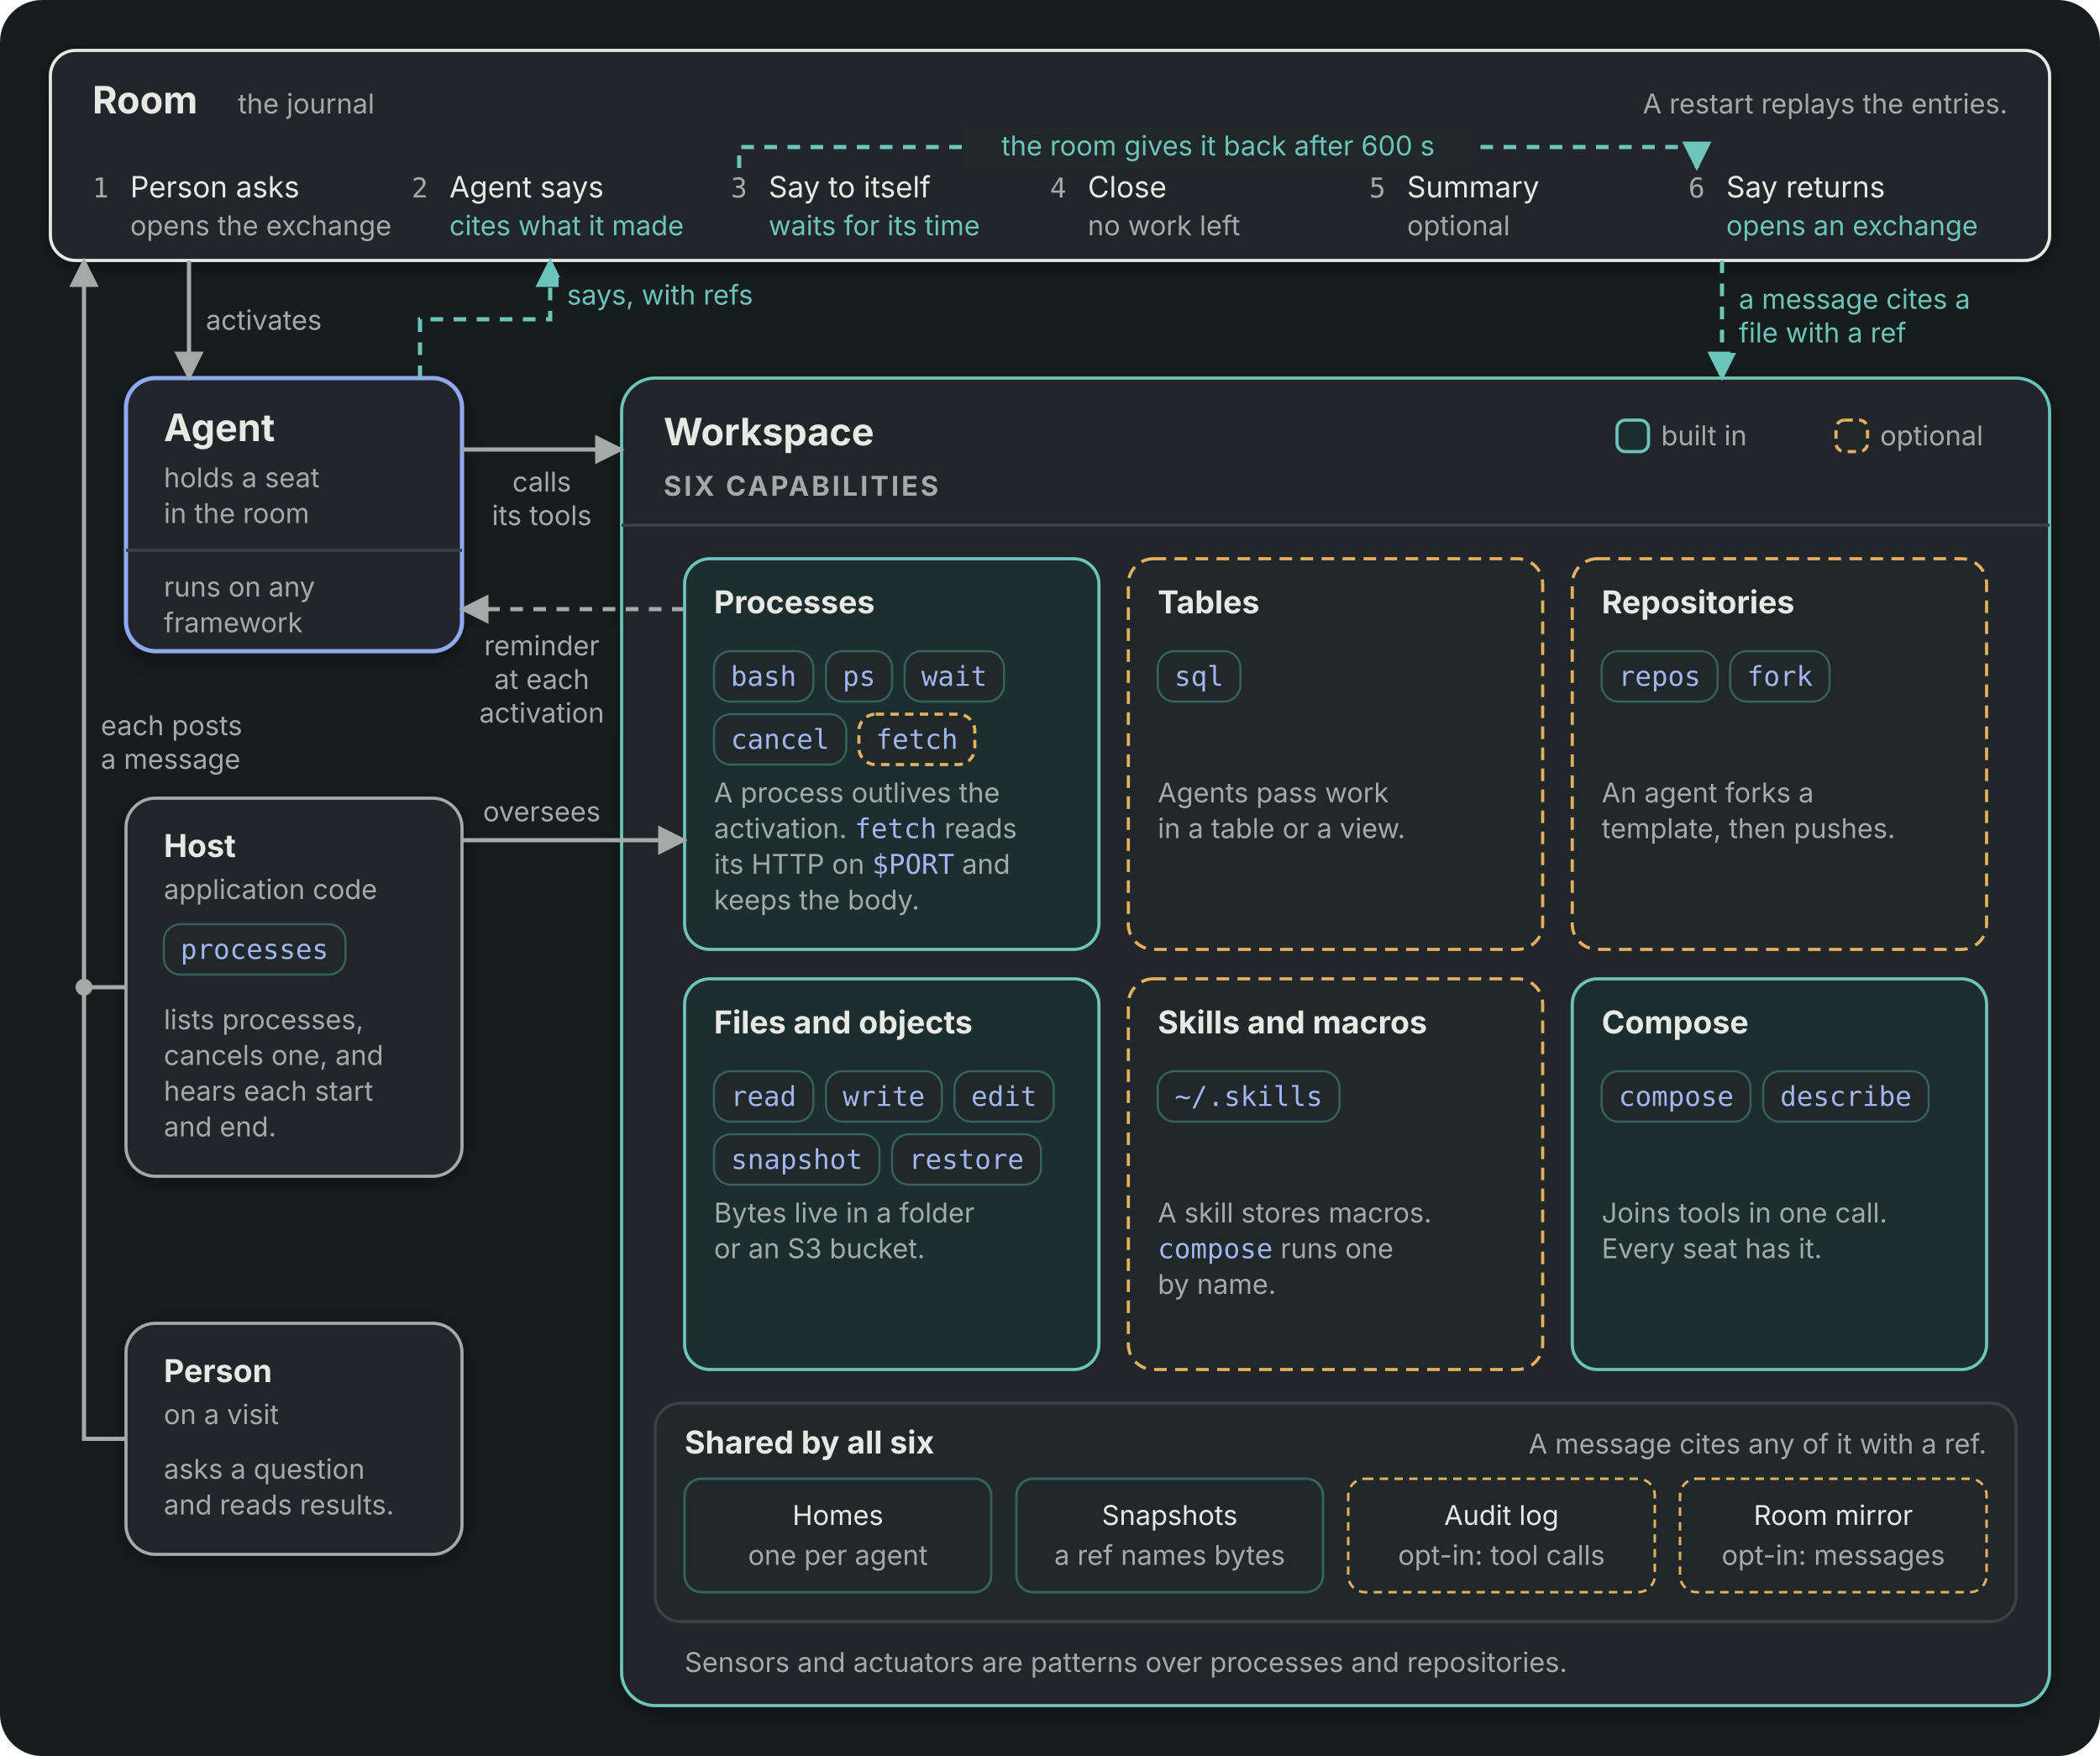
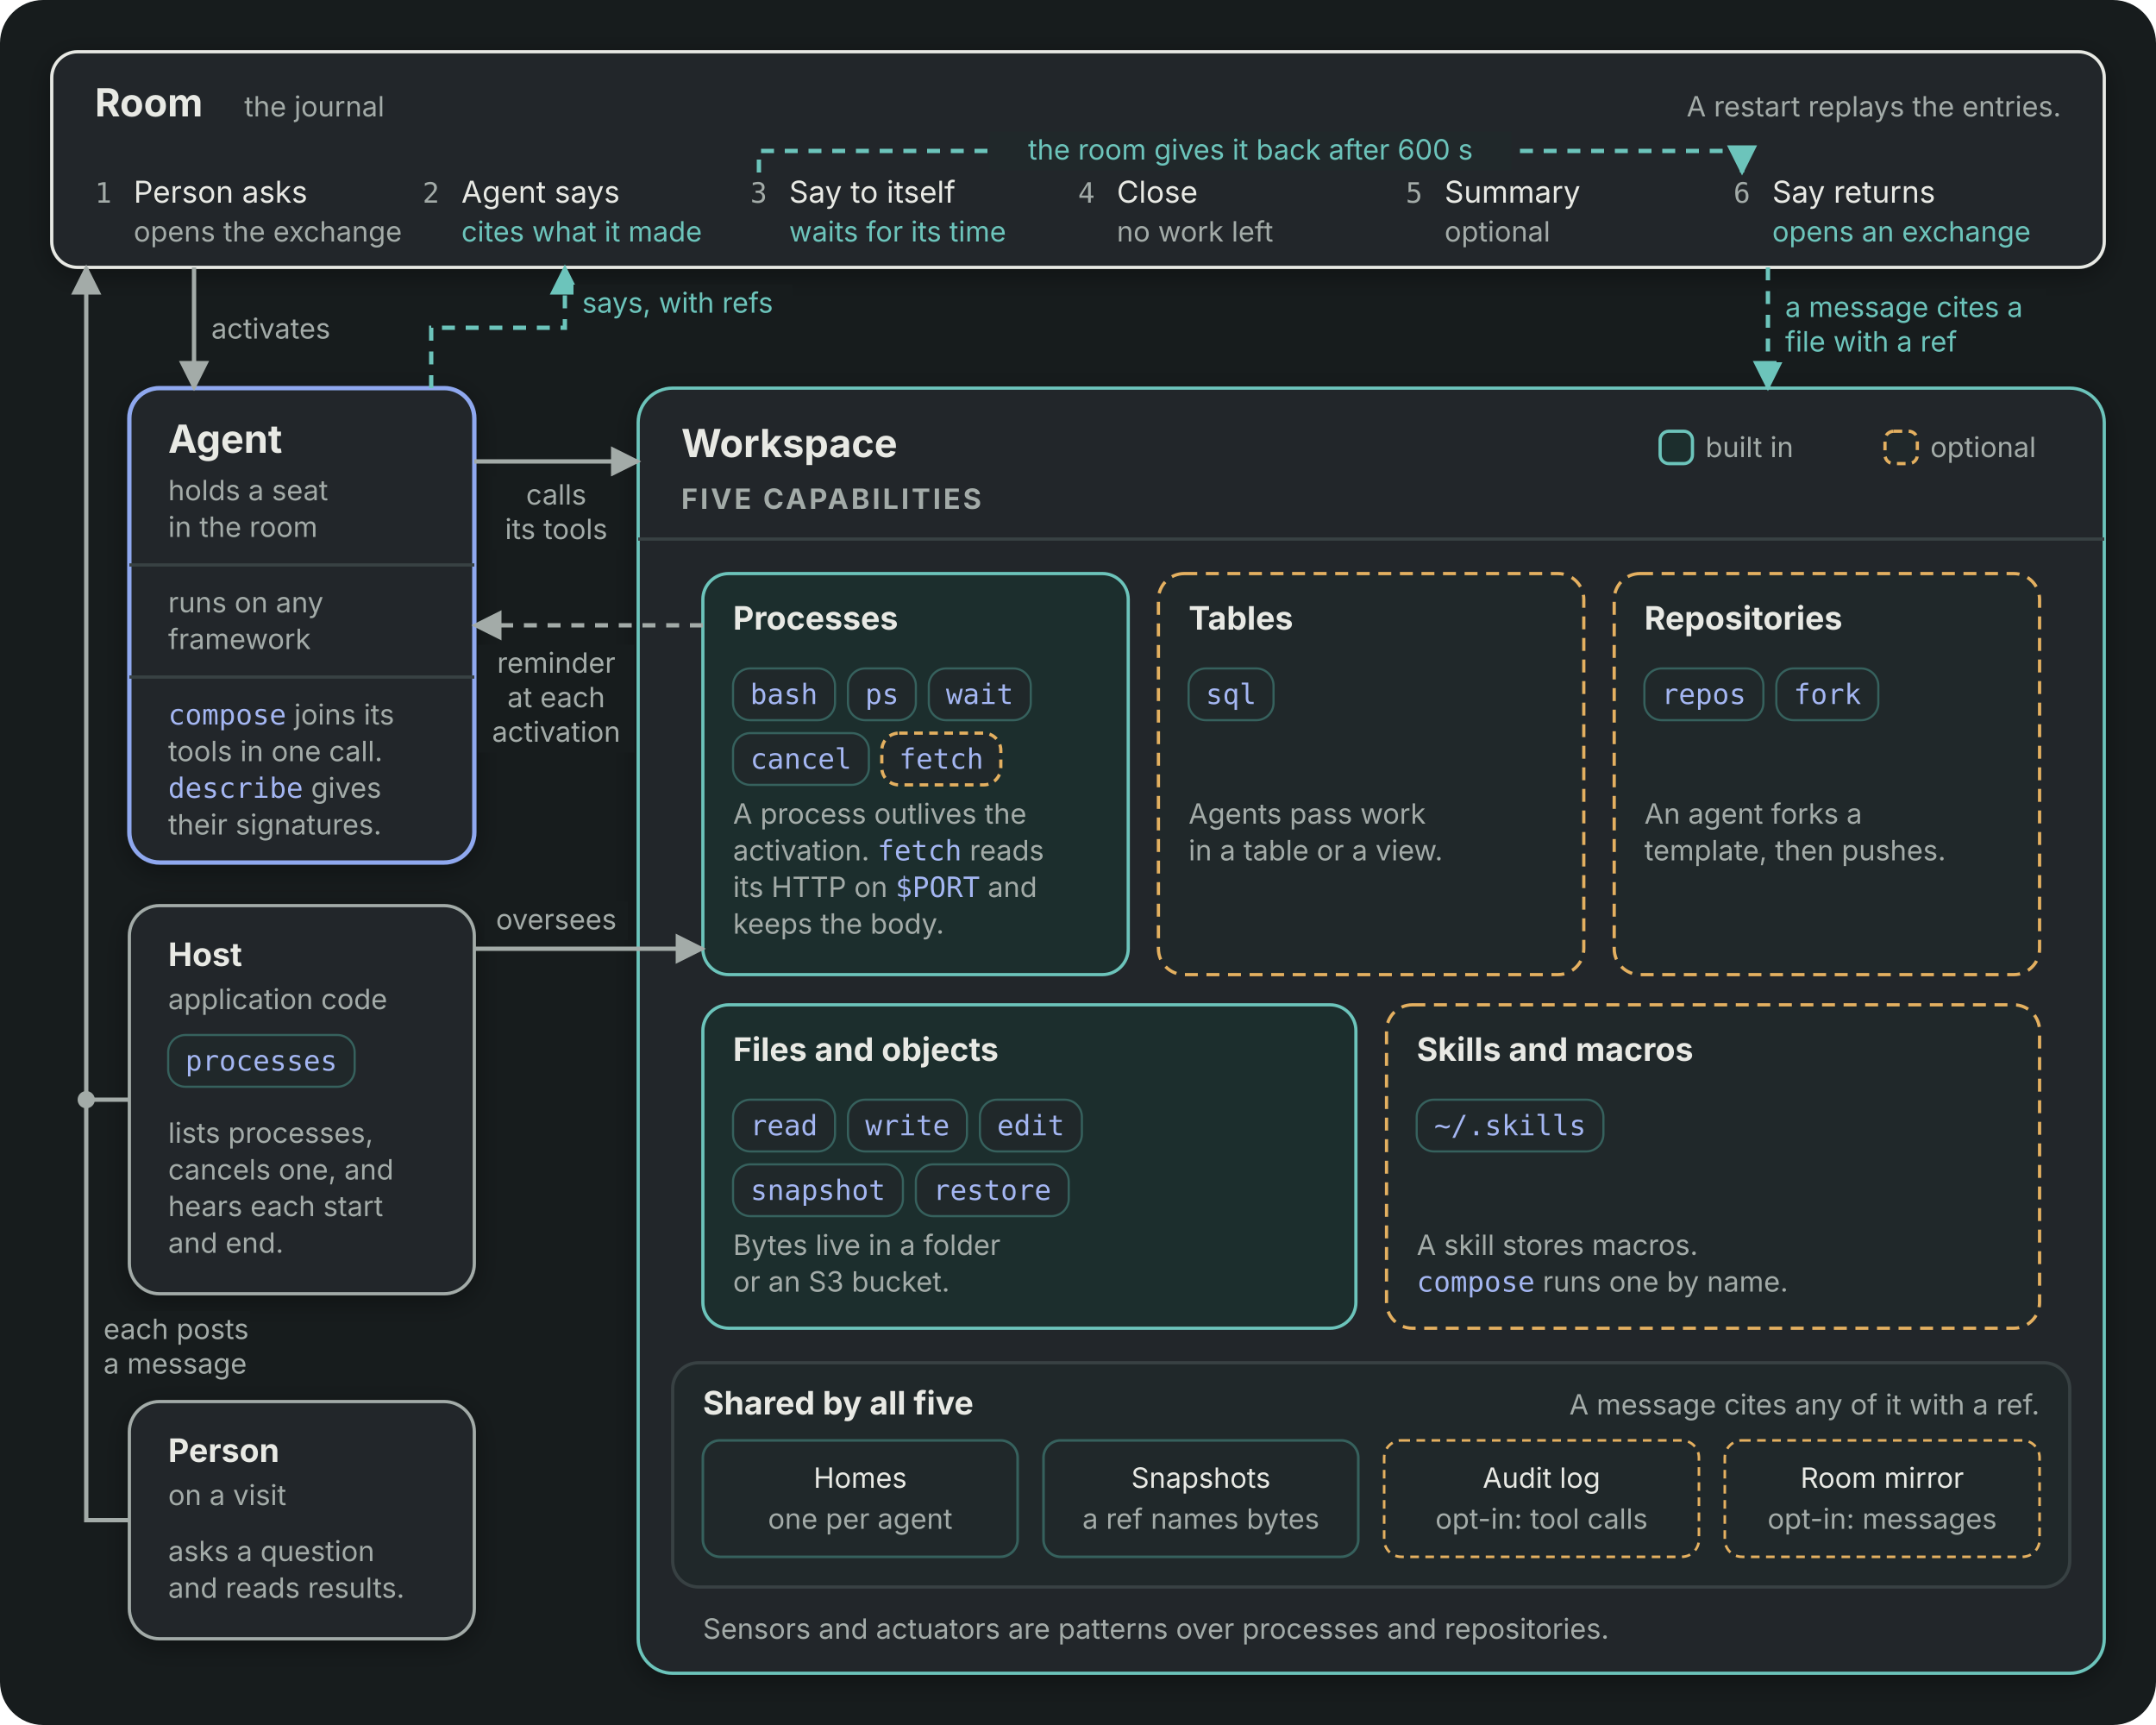
- <svg xmlns="http://www.w3.org/2000/svg" width="1000" height="836" viewBox="0 0 1000 836" role="img" aria-labelledby="title desc">
+ <svg xmlns="http://www.w3.org/2000/svg" width="1000" height="800" viewBox="0 0 1000 800" role="img" aria-labelledby="title desc">
  <defs>
    <marker id="arrow" viewBox="0 0 10 10" refX="9" refY="5" markerWidth="7" markerHeight="7" orient="auto-start-reverse">
      <path d="M0 0 10 5 0 10Z" fill="#a3aba8" />
    </marker>
    <marker id="arrow-teal" viewBox="0 0 10 10" refX="9" refY="5" markerWidth="7" markerHeight="7" orient="auto-start-reverse">
      <path d="M0 0 10 5 0 10Z" fill="#6cc4bb" />
    </marker>
    <filter id="shadow" x="-10%" y="-10%" width="120%" height="130%">
      <feDropShadow dx="0" dy="3" stdDeviation="6" flood-color="#000000" flood-opacity="0.35" />
    </filter>
    <style>
      .sans { font-family: Inter, "IBM Plex Sans", system-ui, sans-serif; }
      .mono { font-family: "IBM Plex Mono", ui-monospace, monospace; }
      .ink { fill: #e8e9e4; }
      .dim { fill: #a3aba8; }
      .teal { fill: #6cc4bb; }
      .code { fill: #a4b6f2; }
      .t { font-size: 18px; font-weight: 700; }
      .n { font-size: 15px; font-weight: 700; }
      .b { font-size: 14px; }
      .s { font-size: 13px; }
      .x { font-size: 13px; }
      .c { font-size: 13px; }
      .lab { font-size: 13px; font-weight: 700; letter-spacing: 1.2px; }
      .flow { fill: none; stroke: #a3aba8; stroke-width: 2; }
      .flow-dash { fill: none; stroke: #a3aba8; stroke-width: 2; stroke-dasharray: 6 5; }
      .flow-teal { fill: none; stroke: #6cc4bb; stroke-width: 2; stroke-dasharray: 6 5; }
      .rule { stroke: #384143; stroke-width: 1.5; }
    </style>
  </defs>
-   <rect width="1000" height="836" rx="20" fill="#171c1d" />
+   <rect width="1000" height="800" rx="20" fill="#171c1d" />
  <g filter="url(#shadow)">
    <rect x="24.0" y="24.0" width="952.0" height="100.0" rx="12" fill="#20282a" stroke="#e8e9e4" stroke-width="1.5" />
  </g>
  <text x="44.0" y="54.0" text-anchor="start" class="sans ink t">Room</text>
  <text x="113.3" y="54.0" text-anchor="start" class="sans dim x">the journal</text>
  <text x="956.0" y="54.0" text-anchor="end" class="sans dim x">A restart replays the entries.</text>
  <text x="44.0" y="94.0" text-anchor="start" class="mono dim c">1</text>
  <text x="62.0" y="94.0" text-anchor="start" class="sans ink b">Person asks</text>
  <text x="62.0" y="112.0" text-anchor="start" class="sans dim x">opens the exchange</text>
  <text x="196.0" y="94.0" text-anchor="start" class="mono dim c">2</text>
  <text x="214.0" y="94.0" text-anchor="start" class="sans ink b">Agent says</text>
  <text x="214.0" y="112.0" text-anchor="start" class="sans teal x">cites what it made</text>
  <text x="348.0" y="94.0" text-anchor="start" class="mono dim c">3</text>
  <text x="366.0" y="94.0" text-anchor="start" class="sans ink b">Say to itself</text>
  <text x="366.0" y="112.0" text-anchor="start" class="sans teal x">waits for its time</text>
  <text x="500.0" y="94.0" text-anchor="start" class="mono dim c">4</text>
  <text x="518.0" y="94.0" text-anchor="start" class="sans ink b">Close</text>
  <text x="518.0" y="112.0" text-anchor="start" class="sans dim x">no work left</text>
  <text x="652.0" y="94.0" text-anchor="start" class="mono dim c">5</text>
  <text x="670.0" y="94.0" text-anchor="start" class="sans ink b">Summary</text>
  <text x="670.0" y="112.0" text-anchor="start" class="sans dim x">optional</text>
  <text x="804.0" y="94.0" text-anchor="start" class="mono dim c">6</text>
  <text x="822.0" y="94.0" text-anchor="start" class="sans ink b">Say returns</text>
  <text x="822.0" y="112.0" text-anchor="start" class="sans teal x">opens an exchange</text>
  <path d="M352.0 80.0 L352.0 70.0 L808.0 70.0 L808.0 80.0" class="flow-teal" marker-end="url(#arrow-teal)" />
  <rect x="459.0" y="61.0" width="242.0" height="18" fill="#20282a" />
  <text x="580.0" y="74.0" text-anchor="middle" class="sans teal x">the room gives it back after 600 s</text>
  <g filter="url(#shadow)">
-     <rect x="60.0" y="180.0" width="160.0" height="130.0" rx="14" fill="#20282a" stroke="#8fa8ef" stroke-width="2" />
+     <rect x="60.0" y="180.0" width="160.0" height="220.0" rx="14" fill="#20282a" stroke="#8fa8ef" stroke-width="2" />
  </g>
  <text x="78.0" y="210.0" text-anchor="start" class="sans ink t">Agent</text>
  <text x="78.0" y="232.0" text-anchor="start" class="sans dim x">holds a seat</text>
  <text x="78.0" y="249.0" text-anchor="start" class="sans dim x">in the room</text>
  <line x1="60.0" y1="262.0" x2="220.0" y2="262.0" class="rule" />
  <text x="78.0" y="284.0" text-anchor="start" class="sans dim x">runs on any</text>
  <text x="78.0" y="301.0" text-anchor="start" class="sans dim x">framework</text>
+   <line x1="60.0" y1="314.0" x2="220.0" y2="314.0" class="rule" />
+   <text x="78.0" y="336.0" text-anchor="start" class="sans dim x">
+     <tspan class="mono code c">compose</tspan> joins its</text>
+   <text x="78.0" y="353.0" text-anchor="start" class="sans dim x">tools in one call.</text>
+   <text x="78.0" y="370.0" text-anchor="start" class="sans dim x">
+     <tspan class="mono code c">describe</tspan> gives</text>
+   <text x="78.0" y="387.0" text-anchor="start" class="sans dim x">their signatures.</text>
  <g filter="url(#shadow)">
-     <rect x="60.0" y="380.0" width="160.0" height="180.0" rx="14" fill="#20282a" stroke="#a3aba8" stroke-width="1.5" />
+     <rect x="60.0" y="420.0" width="160.0" height="180.0" rx="14" fill="#20282a" stroke="#a3aba8" stroke-width="1.5" />
  </g>
-   <text x="78.0" y="408.0" text-anchor="start" class="sans ink n">Host</text>
-   <text x="78.0" y="428.0" text-anchor="start" class="sans dim x">application code</text>
-   <rect x="78.0" y="440.0" width="86.5" height="24" rx="8" fill="#20282a" stroke="#36615d" />
-   <text x="121.2" y="456.5" text-anchor="middle" class="mono code c">processes</text>
-   <text x="78.0" y="490.0" text-anchor="start" class="sans dim x">lists processes,</text>
-   <text x="78.0" y="507.0" text-anchor="start" class="sans dim x">cancels one, and</text>
-   <text x="78.0" y="524.0" text-anchor="start" class="sans dim x">hears each start</text>
-   <text x="78.0" y="541.0" text-anchor="start" class="sans dim x">and end.</text>
+   <text x="78.0" y="448.0" text-anchor="start" class="sans ink n">Host</text>
+   <text x="78.0" y="468.0" text-anchor="start" class="sans dim x">application code</text>
+   <rect x="78.0" y="480.0" width="86.5" height="24" rx="8" fill="#20282a" stroke="#36615d" />
+   <text x="121.2" y="496.5" text-anchor="middle" class="mono code c">processes</text>
+   <text x="78.0" y="530.0" text-anchor="start" class="sans dim x">lists processes,</text>
+   <text x="78.0" y="547.0" text-anchor="start" class="sans dim x">cancels one, and</text>
+   <text x="78.0" y="564.0" text-anchor="start" class="sans dim x">hears each start</text>
+   <text x="78.0" y="581.0" text-anchor="start" class="sans dim x">and end.</text>
  <g filter="url(#shadow)">
-     <rect x="60.0" y="630.0" width="160.0" height="110.0" rx="14" fill="#20282a" stroke="#a3aba8" stroke-width="1.5" />
+     <rect x="60.0" y="650.0" width="160.0" height="110.0" rx="14" fill="#20282a" stroke="#a3aba8" stroke-width="1.5" />
  </g>
-   <text x="78.0" y="658.0" text-anchor="start" class="sans ink n">Person</text>
-   <text x="78.0" y="678.0" text-anchor="start" class="sans dim x">on a visit</text>
-   <text x="78.0" y="704.0" text-anchor="start" class="sans dim x">asks a question</text>
-   <text x="78.0" y="721.0" text-anchor="start" class="sans dim x">and reads results.</text>
+   <text x="78.0" y="678.0" text-anchor="start" class="sans ink n">Person</text>
+   <text x="78.0" y="698.0" text-anchor="start" class="sans dim x">on a visit</text>
+   <text x="78.0" y="724.0" text-anchor="start" class="sans dim x">asks a question</text>
+   <text x="78.0" y="741.0" text-anchor="start" class="sans dim x">and reads results.</text>
  <g filter="url(#shadow)">
-     <rect x="296.0" y="180.0" width="680.0" height="632.0" rx="16" fill="#20282a" stroke="#6cc4bb" stroke-width="1.5" />
+     <rect x="296.0" y="180.0" width="680.0" height="596.0" rx="16" fill="#20282a" stroke="#6cc4bb" stroke-width="1.5" />
  </g>
  <text x="316.0" y="212.0" text-anchor="start" class="sans ink t">Workspace</text>
-   <text x="316.0" y="236.0" text-anchor="start" class="sans dim lab">SIX CAPABILITIES</text>
+   <text x="316.0" y="236.0" text-anchor="start" class="sans dim lab">FIVE CAPABILITIES</text>
  <rect x="770.0" y="200" width="15" height="15" rx="4" fill="#1c2e2d" stroke="#6cc4bb" stroke-width="1.5" />
  <text x="791.0" y="212.0" text-anchor="start" class="sans dim x">built in</text>
  <rect x="874.3" y="200" width="15" height="15" rx="4" fill="#20282a" stroke="#e4b060" stroke-width="1.5" stroke-dasharray="4 3" />
  <text x="895.3" y="212.0" text-anchor="start" class="sans dim x">optional</text>
  <line x1="296.0" y1="250.0" x2="976.0" y2="250.0" class="rule" />
  <rect x="326.0" y="266.0" width="197.3" height="186.0" rx="12" fill="#1c2e2d" stroke="#6cc4bb" stroke-width="1.5" />
  <text x="340.0" y="292.0" text-anchor="start" class="sans ink n">Processes</text>
  <rect x="340.0" y="310.0" width="47.3" height="24" rx="8" fill="#20282a" stroke="#36615d" />
  <text x="363.6" y="326.5" text-anchor="middle" class="mono code c">bash</text>
  <rect x="393.3" y="310.0" width="31.5" height="24" rx="8" fill="#20282a" stroke="#36615d" />
  <text x="409.1" y="326.5" text-anchor="middle" class="mono code c">ps</text>
  <rect x="430.8" y="310.0" width="47.3" height="24" rx="8" fill="#20282a" stroke="#36615d" />
  <text x="454.4" y="326.5" text-anchor="middle" class="mono code c">wait</text>
  <rect x="340.0" y="340.0" width="63.0" height="24" rx="8" fill="#20282a" stroke="#36615d" />
  <text x="371.5" y="356.5" text-anchor="middle" class="mono code c">cancel</text>
  <rect x="409.0" y="340.0" width="55.2" height="24" rx="8" fill="#20282a" stroke="#e4b060" stroke-width="1.5" stroke-dasharray="4 3" />
  <text x="436.6" y="356.5" text-anchor="middle" class="mono code c">fetch</text>
  <text x="340.0" y="382.0" text-anchor="start" class="sans dim x">A process outlives the</text>
  <text x="340.0" y="399.0" text-anchor="start" class="sans dim x">activation. <tspan class="mono code c">fetch</tspan> reads</text>
  <text x="340.0" y="416.0" text-anchor="start" class="sans dim x">its HTTP on <tspan class="mono code c">$PORT</tspan> and</text>
  <text x="340.0" y="433.0" text-anchor="start" class="sans dim x">keeps the body.</text>
  <rect x="537.3" y="266.0" width="197.3" height="186.0" rx="12" fill="#20282a" stroke="#e4b060" stroke-width="1.5" stroke-dasharray="6 4" />
  <text x="551.3" y="292.0" text-anchor="start" class="sans ink n">Tables</text>
  <rect x="551.3" y="310.0" width="39.4" height="24" rx="8" fill="#20282a" stroke="#36615d" />
  <text x="571.0" y="326.5" text-anchor="middle" class="mono code c">sql</text>
  <text x="551.3" y="382.0" text-anchor="start" class="sans dim x">Agents pass work</text>
  <text x="551.3" y="399.0" text-anchor="start" class="sans dim x">in a table or a view.</text>
  <rect x="748.7" y="266.0" width="197.3" height="186.0" rx="12" fill="#20282a" stroke="#e4b060" stroke-width="1.5" stroke-dasharray="6 4" />
  <text x="762.7" y="292.0" text-anchor="start" class="sans ink n">Repositories</text>
  <rect x="762.7" y="310.0" width="55.2" height="24" rx="8" fill="#20282a" stroke="#36615d" />
  <text x="790.3" y="326.5" text-anchor="middle" class="mono code c">repos</text>
  <rect x="823.9" y="310.0" width="47.3" height="24" rx="8" fill="#20282a" stroke="#36615d" />
  <text x="847.6" y="326.5" text-anchor="middle" class="mono code c">fork</text>
  <text x="762.7" y="382.0" text-anchor="start" class="sans dim x">An agent forks a</text>
  <text x="762.7" y="399.0" text-anchor="start" class="sans dim x">template, then pushes.</text>
-   <rect x="326.0" y="466.0" width="197.3" height="186.0" rx="12" fill="#1c2e2d" stroke="#6cc4bb" stroke-width="1.5" />
+   <rect x="326.0" y="466.0" width="302.9" height="150.0" rx="12" fill="#1c2e2d" stroke="#6cc4bb" stroke-width="1.5" />
  <text x="340.0" y="492.0" text-anchor="start" class="sans ink n">Files and objects</text>
  <rect x="340.0" y="510.0" width="47.3" height="24" rx="8" fill="#20282a" stroke="#36615d" />
  <text x="363.6" y="526.5" text-anchor="middle" class="mono code c">read</text>
  <rect x="393.3" y="510.0" width="55.2" height="24" rx="8" fill="#20282a" stroke="#36615d" />
  <text x="420.9" y="526.5" text-anchor="middle" class="mono code c">write</text>
  <rect x="454.5" y="510.0" width="47.3" height="24" rx="8" fill="#20282a" stroke="#36615d" />
  <text x="478.1" y="526.5" text-anchor="middle" class="mono code c">edit</text>
  <rect x="340.0" y="540.0" width="78.8" height="24" rx="8" fill="#20282a" stroke="#36615d" />
  <text x="379.4" y="556.5" text-anchor="middle" class="mono code c">snapshot</text>
  <rect x="424.8" y="540.0" width="70.9" height="24" rx="8" fill="#20282a" stroke="#36615d" />
  <text x="460.2" y="556.5" text-anchor="middle" class="mono code c">restore</text>
  <text x="340.0" y="582.0" text-anchor="start" class="sans dim x">Bytes live in a folder</text>
  <text x="340.0" y="599.0" text-anchor="start" class="sans dim x">or an S3 bucket.</text>
-   <rect x="537.3" y="466.0" width="197.3" height="186.0" rx="12" fill="#20282a" stroke="#e4b060" stroke-width="1.5" stroke-dasharray="6 4" />
-   <text x="551.3" y="492.0" text-anchor="start" class="sans ink n">Skills and macros</text>
-   <rect x="551.3" y="510.0" width="86.6" height="24" rx="8" fill="#20282a" stroke="#36615d" />
-   <text x="594.6" y="526.5" text-anchor="middle" class="mono code c">~/.skills</text>
-   <text x="551.3" y="582.0" text-anchor="start" class="sans dim x">A skill stores macros.</text>
-   <text x="551.3" y="599.0" text-anchor="start" class="sans dim x">
-     <tspan class="mono code c">compose</tspan> runs one</text>
-   <text x="551.3" y="616.0" text-anchor="start" class="sans dim x">by name.</text>
-   <rect x="748.7" y="466.0" width="197.3" height="186.0" rx="12" fill="#1c2e2d" stroke="#6cc4bb" stroke-width="1.5" />
-   <text x="762.7" y="492.0" text-anchor="start" class="sans ink n">Compose</text>
-   <rect x="762.7" y="510.0" width="70.9" height="24" rx="8" fill="#20282a" stroke="#36615d" />
-   <text x="798.2" y="526.5" text-anchor="middle" class="mono code c">compose</text>
-   <rect x="839.6" y="510.0" width="78.8" height="24" rx="8" fill="#20282a" stroke="#36615d" />
-   <text x="879.0" y="526.5" text-anchor="middle" class="mono code c">describe</text>
-   <text x="762.7" y="582.0" text-anchor="start" class="sans dim x">Joins tools in one call.</text>
-   <text x="762.7" y="599.0" text-anchor="start" class="sans dim x">Every seat has it.</text>
-   <rect x="312.0" y="668.0" width="648.0" height="104.0" rx="12" fill="#20282a" stroke="#384143" stroke-width="1.5" />
-   <text x="326.0" y="692.0" text-anchor="start" class="sans ink n">Shared by all six</text>
-   <text x="946.0" y="692.0" text-anchor="end" class="sans dim x">A message cites any of it with a ref.</text>
-   <rect x="326.0" y="704.0" width="146" height="54.0" rx="8" fill="#20282a" stroke="#36615d" stroke-width="1.2" />
-   <text x="399.0" y="726.0" text-anchor="middle" class="sans ink s">Homes</text>
-   <text x="399.0" y="745.0" text-anchor="middle" class="sans dim x">one per agent</text>
-   <rect x="484.0" y="704.0" width="146" height="54.0" rx="8" fill="#20282a" stroke="#36615d" stroke-width="1.2" />
-   <text x="557.0" y="726.0" text-anchor="middle" class="sans ink s">Snapshots</text>
-   <text x="557.0" y="745.0" text-anchor="middle" class="sans dim x">a ref names bytes</text>
-   <rect x="642.0" y="704.0" width="146" height="54.0" rx="8" fill="#20282a" stroke="#e4b060" stroke-width="1.2" stroke-dasharray="4 3" />
-   <text x="715.0" y="726.0" text-anchor="middle" class="sans ink s">Audit log</text>
-   <text x="715.0" y="745.0" text-anchor="middle" class="sans dim x">opt-in: tool calls</text>
-   <rect x="800.0" y="704.0" width="146" height="54.0" rx="8" fill="#20282a" stroke="#e4b060" stroke-width="1.2" stroke-dasharray="4 3" />
-   <text x="873.0" y="726.0" text-anchor="middle" class="sans ink s">Room mirror</text>
-   <text x="873.0" y="745.0" text-anchor="middle" class="sans dim x">opt-in: messages</text>
-   <text x="326.0" y="796.0" text-anchor="start" class="sans dim x">Sensors and actuators are patterns over processes and repositories.</text>
+   <rect x="643.1" y="466.0" width="302.9" height="150.0" rx="12" fill="#20282a" stroke="#e4b060" stroke-width="1.5" stroke-dasharray="6 4" />
+   <text x="657.1" y="492.0" text-anchor="start" class="sans ink n">Skills and macros</text>
+   <rect x="657.1" y="510.0" width="86.6" height="24" rx="8" fill="#20282a" stroke="#36615d" />
+   <text x="700.4" y="526.5" text-anchor="middle" class="mono code c">~/.skills</text>
+   <text x="657.1" y="582.0" text-anchor="start" class="sans dim x">A skill stores macros.</text>
+   <text x="657.1" y="599.0" text-anchor="start" class="sans dim x">
+     <tspan class="mono code c">compose</tspan> runs one by name.</text>
+   <rect x="312.0" y="632.0" width="648.0" height="104.0" rx="12" fill="#20282a" stroke="#384143" stroke-width="1.5" />
+   <text x="326.0" y="656.0" text-anchor="start" class="sans ink n">Shared by all five</text>
+   <text x="946.0" y="656.0" text-anchor="end" class="sans dim x">A message cites any of it with a ref.</text>
+   <rect x="326.0" y="668.0" width="146" height="54.0" rx="8" fill="#20282a" stroke="#36615d" stroke-width="1.2" />
+   <text x="399.0" y="690.0" text-anchor="middle" class="sans ink s">Homes</text>
+   <text x="399.0" y="709.0" text-anchor="middle" class="sans dim x">one per agent</text>
+   <rect x="484.0" y="668.0" width="146" height="54.0" rx="8" fill="#20282a" stroke="#36615d" stroke-width="1.2" />
+   <text x="557.0" y="690.0" text-anchor="middle" class="sans ink s">Snapshots</text>
+   <text x="557.0" y="709.0" text-anchor="middle" class="sans dim x">a ref names bytes</text>
+   <rect x="642.0" y="668.0" width="146" height="54.0" rx="8" fill="#20282a" stroke="#e4b060" stroke-width="1.2" stroke-dasharray="4 3" />
+   <text x="715.0" y="690.0" text-anchor="middle" class="sans ink s">Audit log</text>
+   <text x="715.0" y="709.0" text-anchor="middle" class="sans dim x">opt-in: tool calls</text>
+   <rect x="800.0" y="668.0" width="146" height="54.0" rx="8" fill="#20282a" stroke="#e4b060" stroke-width="1.2" stroke-dasharray="4 3" />
+   <text x="873.0" y="690.0" text-anchor="middle" class="sans ink s">Room mirror</text>
+   <text x="873.0" y="709.0" text-anchor="middle" class="sans dim x">opt-in: messages</text>
+   <text x="326.0" y="760.0" text-anchor="start" class="sans dim x">Sensors and actuators are patterns over processes and repositories.</text>
  <path d="M90.0 124.0 L90.0 180.0" class="flow" marker-end="url(#arrow)" />
  <path d="M200.0 180.0 L200.0 152.0 L262.0 152.0 L262.0 124.0" class="flow-teal" marker-end="url(#arrow-teal)" />
  <path d="M220.0 214.0 L296.0 214.0" class="flow" marker-end="url(#arrow)" />
  <path d="M326.0 290.0 L220.0 290.0" class="flow-dash" marker-end="url(#arrow)" />
-   <path d="M220.0 400.0 L326.0 400.0" class="flow" marker-end="url(#arrow)" />
-   <path d="M60.0 685.0 L40.0 685.0 L40.0 124.0" class="flow" marker-end="url(#arrow)" />
-   <path d="M60.0 470.0 L40.0 470.0" class="flow" />
-   <circle cx="40.0" cy="470.0" r="4" fill="#a3aba8" />
+   <path d="M220.0 440.0 L326.0 440.0" class="flow" marker-end="url(#arrow)" />
+   <path d="M60.0 705.0 L40.0 705.0 L40.0 124.0" class="flow" marker-end="url(#arrow)" />
+   <path d="M60.0 510.0 L40.0 510.0" class="flow" />
+   <circle cx="40.0" cy="510.0" r="4" fill="#a3aba8" />
  <path d="M820.0 124.0 L820.0 180.0" class="flow-teal" marker-end="url(#arrow-teal)" />
  <rect x="94.0" y="144.0" width="67.3" height="18" fill="#171c1d" />
  <text x="98.0" y="157.0" text-anchor="start" class="sans dim x">activates</text>
  <rect x="266.0" y="132.0" width="101.5" height="18" fill="#171c1d" />
  <text x="270.0" y="145.0" text-anchor="start" class="sans teal x">says, with refs</text>
  <rect x="228.5" y="221.0" width="59.0" height="34" fill="#171c1d" />
  <text x="258.0" y="234.0" text-anchor="middle" class="sans dim x">calls</text>
  <text x="258.0" y="250.0" text-anchor="middle" class="sans dim x">its tools</text>
  <rect x="221.8" y="299.0" width="72.4" height="50" fill="#171c1d" />
  <text x="258.0" y="312.0" text-anchor="middle" class="sans dim x">reminder</text>
  <text x="258.0" y="328.0" text-anchor="middle" class="sans dim x">at each</text>
  <text x="258.0" y="344.0" text-anchor="middle" class="sans dim x">activation</text>
-   <rect x="224.7" y="378.0" width="66.5" height="18" fill="#171c1d" />
-   <text x="258.0" y="391.0" text-anchor="middle" class="sans dim x">oversees</text>
-   <rect x="44.0" y="337.0" width="72.0" height="34" fill="#171c1d" />
-   <text x="48.0" y="350.0" text-anchor="start" class="sans dim x">each posts</text>
-   <text x="48.0" y="366.0" text-anchor="start" class="sans dim x">a message</text>
+   <rect x="224.7" y="418.0" width="66.5" height="18" fill="#171c1d" />
+   <text x="258.0" y="431.0" text-anchor="middle" class="sans dim x">oversees</text>
+   <rect x="44.0" y="608.0" width="72.0" height="34" fill="#171c1d" />
+   <text x="48.0" y="621.0" text-anchor="start" class="sans dim x">each posts</text>
+   <text x="48.0" y="637.0" text-anchor="start" class="sans dim x">a message</text>
  <rect x="824.0" y="134.0" width="125.3" height="34" fill="#171c1d" />
  <text x="828.0" y="147.0" text-anchor="start" class="sans teal x">a message cites a</text>
  <text x="828.0" y="163.0" text-anchor="start" class="sans teal x">file with a ref</text>
</svg>
